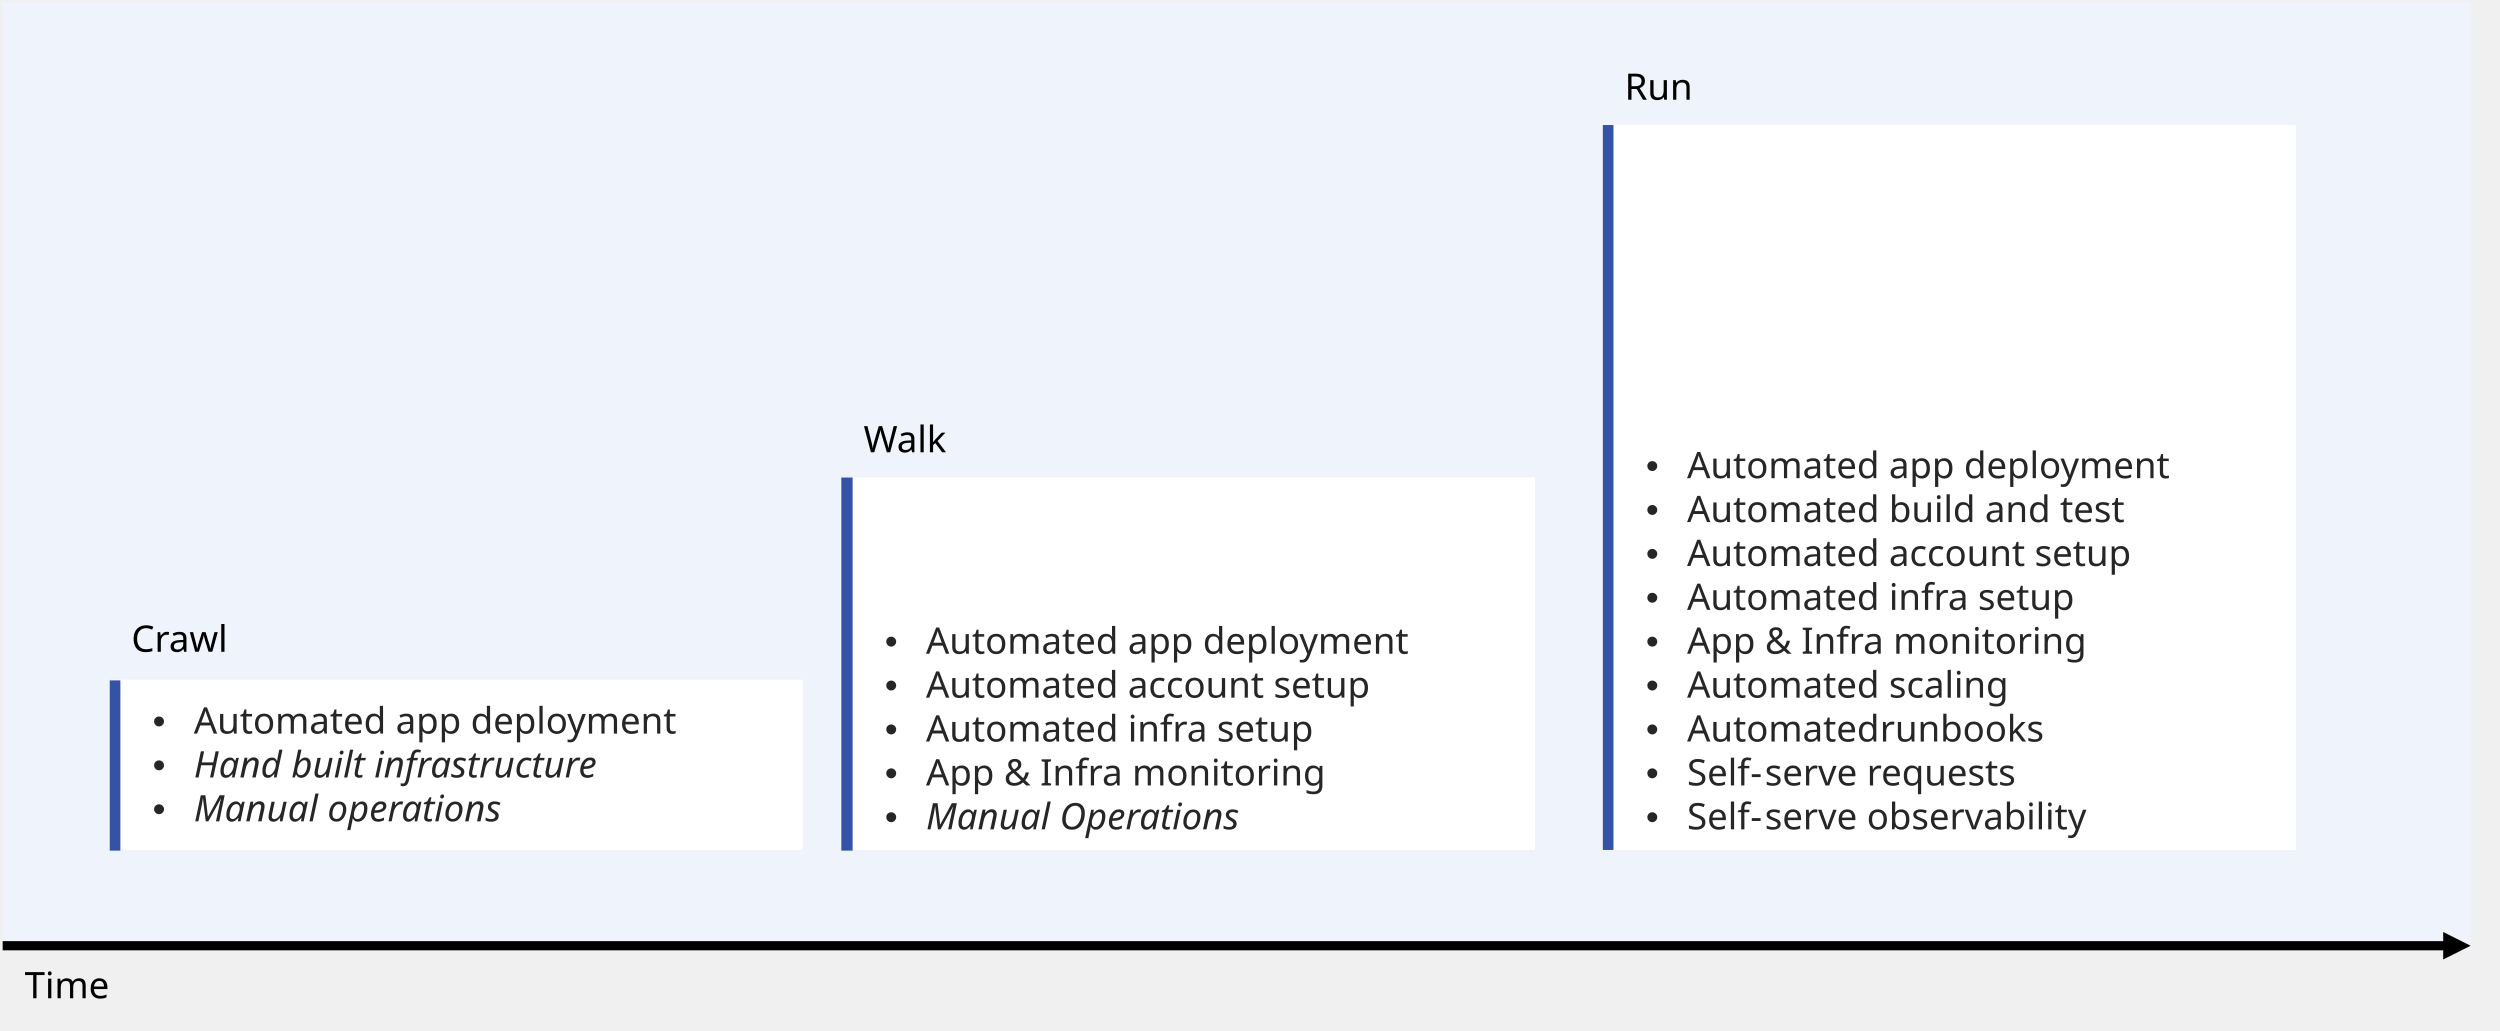
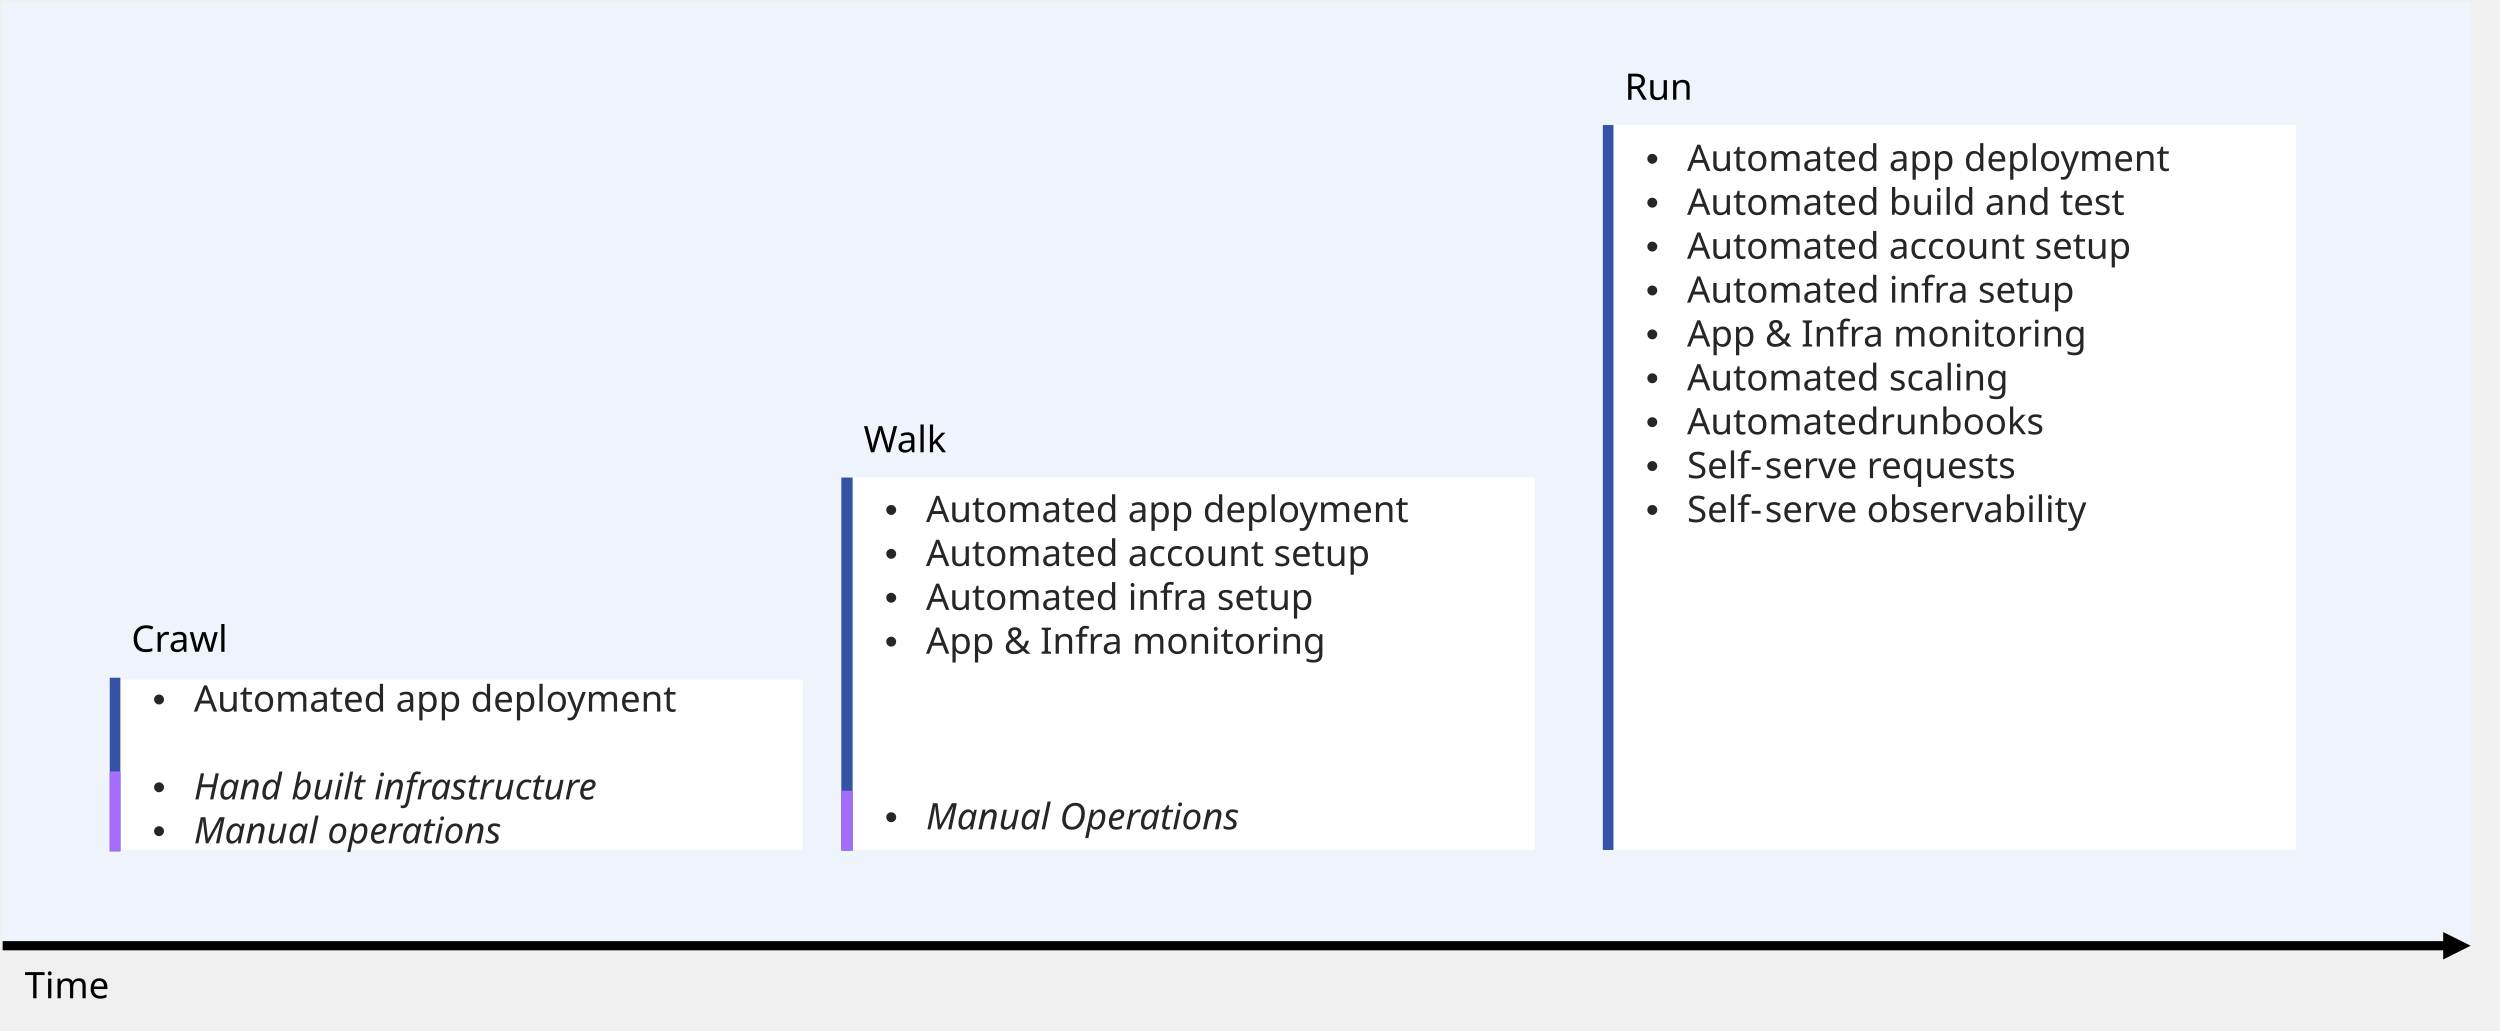
<svg xmlns="http://www.w3.org/2000/svg" width="3759" height="1549" xml:space="preserve" overflow="hidden">
  <g transform="translate(-297 -554)">
    <g>
      <rect x="301" y="557" width="3711" height="1426" fill="#EFF4FC" fill-opacity="1" />
      <rect x="462" y="1576" width="1042" height="256" fill="#FFFFFF" fill-opacity="1" />
-       <text fill="#262626" fill-opacity="1" font-family="Arial,Arial_MSFontService,sans-serif" font-style="normal" font-variant="normal" font-weight="400" font-stretch="normal" font-size="55" text-anchor="start" direction="ltr" writing-mode="lr-tb" unicode-bidi="normal" text-decoration="none" transform="matrix(1 0 0 1 526.52 1657)">•</text>
-       <text fill="#262626" fill-opacity="1" font-family="IBM Plex Sans,IBM Plex Sans_MSFontService,sans-serif" font-style="normal" font-variant="normal" font-weight="400" font-stretch="normal" font-size="55" text-anchor="start" direction="ltr" writing-mode="lr-tb" unicode-bidi="normal" text-decoration="none" transform="matrix(1 0 0 1 588.395 1657)">Automated app deployment</text>
-       <text fill="#262626" fill-opacity="1" font-family="Arial,Arial_MSFontService,sans-serif" font-style="normal" font-variant="normal" font-weight="400" font-stretch="normal" font-size="55" text-anchor="start" direction="ltr" writing-mode="lr-tb" unicode-bidi="normal" text-decoration="none" transform="matrix(1 0 0 1 526.52 1723)">•</text>
-       <text fill="#262626" fill-opacity="1" font-family="IBM Plex Sans,IBM Plex Sans_MSFontService,sans-serif" font-style="italic" font-variant="normal" font-weight="400" font-stretch="normal" font-size="55" text-anchor="start" direction="ltr" writing-mode="lr-tb" unicode-bidi="normal" text-decoration="none" transform="matrix(1 0 0 1 588.395 1723)">Hand built infrastructure</text>
-       <text fill="#262626" fill-opacity="1" font-family="Arial,Arial_MSFontService,sans-serif" font-style="normal" font-variant="normal" font-weight="400" font-stretch="normal" font-size="55" text-anchor="start" direction="ltr" writing-mode="lr-tb" unicode-bidi="normal" text-decoration="none" transform="matrix(1 0 0 1 526.52 1789)">•</text>
-       <text fill="#262626" fill-opacity="1" font-family="IBM Plex Sans,IBM Plex Sans_MSFontService,sans-serif" font-style="italic" font-variant="normal" font-weight="400" font-stretch="normal" font-size="55" text-anchor="start" direction="ltr" writing-mode="lr-tb" unicode-bidi="normal" text-decoration="none" transform="matrix(1 0 0 1 588.395 1789)">Manual operations</text>
+       <text fill="#262626" fill-opacity="1" font-family="Arial,Arial_MSFontService,sans-serif" font-style="normal" font-variant="normal" font-weight="400" font-stretch="normal" font-size="55" text-anchor="start" direction="ltr" writing-mode="lr-tb" unicode-bidi="normal" text-decoration="none" transform="matrix(1 0 0 1 526.52 1624)">•</text>
+       <text fill="#262626" fill-opacity="1" font-family="IBM Plex Sans,IBM Plex Sans_MSFontService,sans-serif" font-style="normal" font-variant="normal" font-weight="400" font-stretch="normal" font-size="55" text-anchor="start" direction="ltr" writing-mode="lr-tb" unicode-bidi="normal" text-decoration="none" transform="matrix(1 0 0 1 588.395 1624)">Automated app deployment</text>
+       <text fill="#262626" fill-opacity="1" font-family="Arial,Arial_MSFontService,sans-serif" font-style="normal" font-variant="normal" font-weight="400" font-stretch="normal" font-size="55" text-anchor="start" direction="ltr" writing-mode="lr-tb" unicode-bidi="normal" text-decoration="none" transform="matrix(1 0 0 1 526.52 1756)">•</text>
+       <text fill="#262626" fill-opacity="1" font-family="IBM Plex Sans,IBM Plex Sans_MSFontService,sans-serif" font-style="italic" font-variant="normal" font-weight="400" font-stretch="normal" font-size="55" text-anchor="start" direction="ltr" writing-mode="lr-tb" unicode-bidi="normal" text-decoration="none" transform="matrix(1 0 0 1 588.395 1756)">Hand built infrastructure</text>
+       <text fill="#262626" fill-opacity="1" font-family="Arial,Arial_MSFontService,sans-serif" font-style="normal" font-variant="normal" font-weight="400" font-stretch="normal" font-size="55" text-anchor="start" direction="ltr" writing-mode="lr-tb" unicode-bidi="normal" text-decoration="none" transform="matrix(1 0 0 1 526.52 1822)">•</text>
+       <text fill="#262626" fill-opacity="1" font-family="IBM Plex Sans,IBM Plex Sans_MSFontService,sans-serif" font-style="italic" font-variant="normal" font-weight="400" font-stretch="normal" font-size="55" text-anchor="start" direction="ltr" writing-mode="lr-tb" unicode-bidi="normal" text-decoration="none" transform="matrix(1 0 0 1 588.395 1822)">Manual operations</text>
      <path d="M301 1969.12 3977.46 1969.13 3977.46 1982.88 301 1982.87ZM3970.57 1955.38 4011.82 1976 3970.57 1996.63Z" fill="#000000" fill-rule="nonzero" fill-opacity="1" />
      <text fill="#000000" fill-opacity="1" font-family="IBM Plex Sans,IBM Plex Sans_MSFontService,sans-serif" font-style="normal" font-variant="normal" font-weight="400" font-stretch="normal" font-size="55" text-anchor="start" direction="ltr" writing-mode="lr-tb" unicode-bidi="normal" text-decoration="none" transform="matrix(1 0 0 1 494.559 1534)">Crawl</text>
      <text fill="#000000" fill-opacity="1" font-family="IBM Plex Sans,IBM Plex Sans_MSFontService,sans-serif" font-style="normal" font-variant="normal" font-weight="400" font-stretch="normal" font-size="55" text-anchor="start" direction="ltr" writing-mode="lr-tb" unicode-bidi="normal" text-decoration="none" transform="matrix(1 0 0 1 1595.45 1234)">Walk</text>
      <text fill="#000000" fill-opacity="1" font-family="IBM Plex Sans,IBM Plex Sans_MSFontService,sans-serif" font-style="normal" font-variant="normal" font-weight="400" font-stretch="normal" font-size="55" text-anchor="start" direction="ltr" writing-mode="lr-tb" unicode-bidi="normal" text-decoration="none" transform="matrix(1 0 0 1 2739.82 704)">Run</text>
      <text fill="#000000" fill-opacity="1" font-family="IBM Plex Sans,IBM Plex Sans_MSFontService,sans-serif" font-style="normal" font-variant="normal" font-weight="400" font-stretch="normal" font-size="55" text-anchor="start" direction="ltr" writing-mode="lr-tb" unicode-bidi="normal" text-decoration="none" transform="matrix(1 0 0 1 334.09 2055)">Time</text>
      <rect x="1562" y="1272" width="1043" height="560" fill="#FFFFFF" fill-opacity="1" />
+       <text fill="#262626" fill-opacity="1" font-family="Arial,Arial_MSFontService,sans-serif" font-style="normal" font-variant="normal" font-weight="400" font-stretch="normal" font-size="55" text-anchor="start" direction="ltr" writing-mode="lr-tb" unicode-bidi="normal" text-decoration="none" transform="matrix(1 0 0 1 1627.41 1339)">•</text>
+       <text fill="#262626" fill-opacity="1" font-family="IBM Plex Sans,IBM Plex Sans_MSFontService,sans-serif" font-style="normal" font-variant="normal" font-weight="400" font-stretch="normal" font-size="55" text-anchor="start" direction="ltr" writing-mode="lr-tb" unicode-bidi="normal" text-decoration="none" transform="matrix(1 0 0 1 1689.29 1339)">Automated app deployment</text>
+       <text fill="#262626" fill-opacity="1" font-family="Arial,Arial_MSFontService,sans-serif" font-style="normal" font-variant="normal" font-weight="400" font-stretch="normal" font-size="55" text-anchor="start" direction="ltr" writing-mode="lr-tb" unicode-bidi="normal" text-decoration="none" transform="matrix(1 0 0 1 1627.41 1405)">•</text>
+       <text fill="#262626" fill-opacity="1" font-family="IBM Plex Sans,IBM Plex Sans_MSFontService,sans-serif" font-style="normal" font-variant="normal" font-weight="400" font-stretch="normal" font-size="55" text-anchor="start" direction="ltr" writing-mode="lr-tb" unicode-bidi="normal" text-decoration="none" transform="matrix(1 0 0 1 1689.29 1405)">Automated account setup</text>
+       <text fill="#262626" fill-opacity="1" font-family="Arial,Arial_MSFontService,sans-serif" font-style="normal" font-variant="normal" font-weight="400" font-stretch="normal" font-size="55" text-anchor="start" direction="ltr" writing-mode="lr-tb" unicode-bidi="normal" text-decoration="none" transform="matrix(1 0 0 1 1627.41 1471)">•</text>
+       <text fill="#262626" fill-opacity="1" font-family="IBM Plex Sans,IBM Plex Sans_MSFontService,sans-serif" font-style="normal" font-variant="normal" font-weight="400" font-stretch="normal" font-size="55" text-anchor="start" direction="ltr" writing-mode="lr-tb" unicode-bidi="normal" text-decoration="none" transform="matrix(1 0 0 1 1689.29 1471)">Automated infra setup</text>
      <text fill="#262626" fill-opacity="1" font-family="Arial,Arial_MSFontService,sans-serif" font-style="normal" font-variant="normal" font-weight="400" font-stretch="normal" font-size="55" text-anchor="start" direction="ltr" writing-mode="lr-tb" unicode-bidi="normal" text-decoration="none" transform="matrix(1 0 0 1 1627.41 1537)">•</text>
-       <text fill="#262626" fill-opacity="1" font-family="IBM Plex Sans,IBM Plex Sans_MSFontService,sans-serif" font-style="normal" font-variant="normal" font-weight="400" font-stretch="normal" font-size="55" text-anchor="start" direction="ltr" writing-mode="lr-tb" unicode-bidi="normal" text-decoration="none" transform="matrix(1 0 0 1 1689.29 1537)">Automated app deployment</text>
-       <text fill="#262626" fill-opacity="1" font-family="Arial,Arial_MSFontService,sans-serif" font-style="normal" font-variant="normal" font-weight="400" font-stretch="normal" font-size="55" text-anchor="start" direction="ltr" writing-mode="lr-tb" unicode-bidi="normal" text-decoration="none" transform="matrix(1 0 0 1 1627.41 1603)">•</text>
-       <text fill="#262626" fill-opacity="1" font-family="IBM Plex Sans,IBM Plex Sans_MSFontService,sans-serif" font-style="normal" font-variant="normal" font-weight="400" font-stretch="normal" font-size="55" text-anchor="start" direction="ltr" writing-mode="lr-tb" unicode-bidi="normal" text-decoration="none" transform="matrix(1 0 0 1 1689.29 1603)">Automated account setup</text>
-       <text fill="#262626" fill-opacity="1" font-family="Arial,Arial_MSFontService,sans-serif" font-style="normal" font-variant="normal" font-weight="400" font-stretch="normal" font-size="55" text-anchor="start" direction="ltr" writing-mode="lr-tb" unicode-bidi="normal" text-decoration="none" transform="matrix(1 0 0 1 1627.41 1669)">•</text>
-       <text fill="#262626" fill-opacity="1" font-family="IBM Plex Sans,IBM Plex Sans_MSFontService,sans-serif" font-style="normal" font-variant="normal" font-weight="400" font-stretch="normal" font-size="55" text-anchor="start" direction="ltr" writing-mode="lr-tb" unicode-bidi="normal" text-decoration="none" transform="matrix(1 0 0 1 1689.29 1669)">Automated infra setup</text>
-       <text fill="#262626" fill-opacity="1" font-family="Arial,Arial_MSFontService,sans-serif" font-style="normal" font-variant="normal" font-weight="400" font-stretch="normal" font-size="55" text-anchor="start" direction="ltr" writing-mode="lr-tb" unicode-bidi="normal" text-decoration="none" transform="matrix(1 0 0 1 1627.41 1735)">•</text>
-       <text fill="#262626" fill-opacity="1" font-family="IBM Plex Sans,IBM Plex Sans_MSFontService,sans-serif" font-style="normal" font-variant="normal" font-weight="400" font-stretch="normal" font-size="55" text-anchor="start" direction="ltr" writing-mode="lr-tb" unicode-bidi="normal" text-decoration="none" transform="matrix(1 0 0 1 1689.29 1735)">App &amp; Infra monitoring</text>
+       <text fill="#262626" fill-opacity="1" font-family="IBM Plex Sans,IBM Plex Sans_MSFontService,sans-serif" font-style="normal" font-variant="normal" font-weight="400" font-stretch="normal" font-size="55" text-anchor="start" direction="ltr" writing-mode="lr-tb" unicode-bidi="normal" text-decoration="none" transform="matrix(1 0 0 1 1689.29 1537)">App &amp; Infra monitoring</text>
      <text fill="#262626" fill-opacity="1" font-family="Arial,Arial_MSFontService,sans-serif" font-style="normal" font-variant="normal" font-weight="400" font-stretch="normal" font-size="55" text-anchor="start" direction="ltr" writing-mode="lr-tb" unicode-bidi="normal" text-decoration="none" transform="matrix(1 0 0 1 1627.41 1801)">•</text>
      <text fill="#262626" fill-opacity="1" font-family="IBM Plex Sans,IBM Plex Sans_MSFontService,sans-serif" font-style="italic" font-variant="normal" font-weight="400" font-stretch="normal" font-size="55" text-anchor="start" direction="ltr" writing-mode="lr-tb" unicode-bidi="normal" text-decoration="none" transform="matrix(1 0 0 1 1689.29 1801)">Manual Operations</text>
      <rect x="2707" y="742" width="1042" height="1090" fill="#FFFFFF" fill-opacity="1" />
+       <text fill="#262626" fill-opacity="1" font-family="Arial,Arial_MSFontService,sans-serif" font-style="normal" font-variant="normal" font-weight="400" font-stretch="normal" font-size="55" text-anchor="start" direction="ltr" writing-mode="lr-tb" unicode-bidi="normal" text-decoration="none" transform="matrix(1 0 0 1 2771.78 811)">•</text>
+       <text fill="#262626" fill-opacity="1" font-family="IBM Plex Sans,IBM Plex Sans_MSFontService,sans-serif" font-style="normal" font-variant="normal" font-weight="400" font-stretch="normal" font-size="55" text-anchor="start" direction="ltr" writing-mode="lr-tb" unicode-bidi="normal" text-decoration="none" transform="matrix(1 0 0 1 2833.65 811)">Automated app deployment</text>
+       <text fill="#262626" fill-opacity="1" font-family="Arial,Arial_MSFontService,sans-serif" font-style="normal" font-variant="normal" font-weight="400" font-stretch="normal" font-size="55" text-anchor="start" direction="ltr" writing-mode="lr-tb" unicode-bidi="normal" text-decoration="none" transform="matrix(1 0 0 1 2771.78 877)">•</text>
+       <text fill="#262626" fill-opacity="1" font-family="IBM Plex Sans,IBM Plex Sans_MSFontService,sans-serif" font-style="normal" font-variant="normal" font-weight="400" font-stretch="normal" font-size="55" text-anchor="start" direction="ltr" writing-mode="lr-tb" unicode-bidi="normal" text-decoration="none" transform="matrix(1 0 0 1 2833.65 877)">Automated build and test</text>
+       <text fill="#262626" fill-opacity="1" font-family="Arial,Arial_MSFontService,sans-serif" font-style="normal" font-variant="normal" font-weight="400" font-stretch="normal" font-size="55" text-anchor="start" direction="ltr" writing-mode="lr-tb" unicode-bidi="normal" text-decoration="none" transform="matrix(1 0 0 1 2771.78 943)">•</text>
+       <text fill="#262626" fill-opacity="1" font-family="IBM Plex Sans,IBM Plex Sans_MSFontService,sans-serif" font-style="normal" font-variant="normal" font-weight="400" font-stretch="normal" font-size="55" text-anchor="start" direction="ltr" writing-mode="lr-tb" unicode-bidi="normal" text-decoration="none" transform="matrix(1 0 0 1 2833.65 943)">Automated account setup</text>
+       <text fill="#262626" fill-opacity="1" font-family="Arial,Arial_MSFontService,sans-serif" font-style="normal" font-variant="normal" font-weight="400" font-stretch="normal" font-size="55" text-anchor="start" direction="ltr" writing-mode="lr-tb" unicode-bidi="normal" text-decoration="none" transform="matrix(1 0 0 1 2771.78 1009)">•</text>
+       <text fill="#262626" fill-opacity="1" font-family="IBM Plex Sans,IBM Plex Sans_MSFontService,sans-serif" font-style="normal" font-variant="normal" font-weight="400" font-stretch="normal" font-size="55" text-anchor="start" direction="ltr" writing-mode="lr-tb" unicode-bidi="normal" text-decoration="none" transform="matrix(1 0 0 1 2833.65 1009)">Automated infra setup</text>
+       <text fill="#262626" fill-opacity="1" font-family="Arial,Arial_MSFontService,sans-serif" font-style="normal" font-variant="normal" font-weight="400" font-stretch="normal" font-size="55" text-anchor="start" direction="ltr" writing-mode="lr-tb" unicode-bidi="normal" text-decoration="none" transform="matrix(1 0 0 1 2771.78 1075)">•</text>
+       <text fill="#262626" fill-opacity="1" font-family="IBM Plex Sans,IBM Plex Sans_MSFontService,sans-serif" font-style="normal" font-variant="normal" font-weight="400" font-stretch="normal" font-size="55" text-anchor="start" direction="ltr" writing-mode="lr-tb" unicode-bidi="normal" text-decoration="none" transform="matrix(1 0 0 1 2833.65 1075)">App &amp; Infra monitoring</text>
+       <text fill="#262626" fill-opacity="1" font-family="Arial,Arial_MSFontService,sans-serif" font-style="normal" font-variant="normal" font-weight="400" font-stretch="normal" font-size="55" text-anchor="start" direction="ltr" writing-mode="lr-tb" unicode-bidi="normal" text-decoration="none" transform="matrix(1 0 0 1 2771.78 1141)">•</text>
+       <text fill="#262626" fill-opacity="1" font-family="IBM Plex Sans,IBM Plex Sans_MSFontService,sans-serif" font-style="normal" font-variant="normal" font-weight="400" font-stretch="normal" font-size="55" text-anchor="start" direction="ltr" writing-mode="lr-tb" unicode-bidi="normal" text-decoration="none" transform="matrix(1 0 0 1 2833.65 1141)">Automated scaling</text>
+       <text fill="#262626" fill-opacity="1" font-family="Arial,Arial_MSFontService,sans-serif" font-style="normal" font-variant="normal" font-weight="400" font-stretch="normal" font-size="55" text-anchor="start" direction="ltr" writing-mode="lr-tb" unicode-bidi="normal" text-decoration="none" transform="matrix(1 0 0 1 2771.78 1207)">•</text>
+       <text fill="#262626" fill-opacity="1" font-family="IBM Plex Sans,IBM Plex Sans_MSFontService,sans-serif" font-style="normal" font-variant="normal" font-weight="400" font-stretch="normal" font-size="55" text-anchor="start" direction="ltr" writing-mode="lr-tb" unicode-bidi="normal" text-decoration="none" transform="matrix(1 0 0 1 2833.65 1207)">Automated</text>
+       <text fill="#262626" fill-opacity="1" font-family="IBM Plex Sans,IBM Plex Sans_MSFontService,sans-serif" font-style="normal" font-variant="normal" font-weight="400" font-stretch="normal" font-size="55" text-anchor="start" direction="ltr" writing-mode="lr-tb" unicode-bidi="normal" text-decoration="none" transform="matrix(1 0 0 1 3123.55 1207)">runbooks</text>
      <text fill="#262626" fill-opacity="1" font-family="Arial,Arial_MSFontService,sans-serif" font-style="normal" font-variant="normal" font-weight="400" font-stretch="normal" font-size="55" text-anchor="start" direction="ltr" writing-mode="lr-tb" unicode-bidi="normal" text-decoration="none" transform="matrix(1 0 0 1 2771.78 1273)">•</text>
-       <text fill="#262626" fill-opacity="1" font-family="IBM Plex Sans,IBM Plex Sans_MSFontService,sans-serif" font-style="normal" font-variant="normal" font-weight="400" font-stretch="normal" font-size="55" text-anchor="start" direction="ltr" writing-mode="lr-tb" unicode-bidi="normal" text-decoration="none" transform="matrix(1 0 0 1 2833.65 1273)">Automated app deployment</text>
+       <text fill="#262626" fill-opacity="1" font-family="IBM Plex Sans,IBM Plex Sans_MSFontService,sans-serif" font-style="normal" font-variant="normal" font-weight="400" font-stretch="normal" font-size="55" text-anchor="start" direction="ltr" writing-mode="lr-tb" unicode-bidi="normal" text-decoration="none" transform="matrix(1 0 0 1 2833.65 1273)">Self</text>
+       <text fill="#262626" fill-opacity="1" font-family="IBM Plex Sans,IBM Plex Sans_MSFontService,sans-serif" font-style="normal" font-variant="normal" font-weight="400" font-stretch="normal" font-size="55" text-anchor="start" direction="ltr" writing-mode="lr-tb" unicode-bidi="normal" text-decoration="none" transform="matrix(1 0 0 1 2928.75 1273)">-</text>
+       <text fill="#262626" fill-opacity="1" font-family="IBM Plex Sans,IBM Plex Sans_MSFontService,sans-serif" font-style="normal" font-variant="normal" font-weight="400" font-stretch="normal" font-size="55" text-anchor="start" direction="ltr" writing-mode="lr-tb" unicode-bidi="normal" text-decoration="none" transform="matrix(1 0 0 1 2950.53 1273)">serve requests</text>
      <text fill="#262626" fill-opacity="1" font-family="Arial,Arial_MSFontService,sans-serif" font-style="normal" font-variant="normal" font-weight="400" font-stretch="normal" font-size="55" text-anchor="start" direction="ltr" writing-mode="lr-tb" unicode-bidi="normal" text-decoration="none" transform="matrix(1 0 0 1 2771.78 1339)">•</text>
-       <text fill="#262626" fill-opacity="1" font-family="IBM Plex Sans,IBM Plex Sans_MSFontService,sans-serif" font-style="normal" font-variant="normal" font-weight="400" font-stretch="normal" font-size="55" text-anchor="start" direction="ltr" writing-mode="lr-tb" unicode-bidi="normal" text-decoration="none" transform="matrix(1 0 0 1 2833.65 1339)">Automated build and test</text>
-       <text fill="#262626" fill-opacity="1" font-family="Arial,Arial_MSFontService,sans-serif" font-style="normal" font-variant="normal" font-weight="400" font-stretch="normal" font-size="55" text-anchor="start" direction="ltr" writing-mode="lr-tb" unicode-bidi="normal" text-decoration="none" transform="matrix(1 0 0 1 2771.78 1405)">•</text>
-       <text fill="#262626" fill-opacity="1" font-family="IBM Plex Sans,IBM Plex Sans_MSFontService,sans-serif" font-style="normal" font-variant="normal" font-weight="400" font-stretch="normal" font-size="55" text-anchor="start" direction="ltr" writing-mode="lr-tb" unicode-bidi="normal" text-decoration="none" transform="matrix(1 0 0 1 2833.65 1405)">Automated account setup</text>
-       <text fill="#262626" fill-opacity="1" font-family="Arial,Arial_MSFontService,sans-serif" font-style="normal" font-variant="normal" font-weight="400" font-stretch="normal" font-size="55" text-anchor="start" direction="ltr" writing-mode="lr-tb" unicode-bidi="normal" text-decoration="none" transform="matrix(1 0 0 1 2771.78 1471)">•</text>
-       <text fill="#262626" fill-opacity="1" font-family="IBM Plex Sans,IBM Plex Sans_MSFontService,sans-serif" font-style="normal" font-variant="normal" font-weight="400" font-stretch="normal" font-size="55" text-anchor="start" direction="ltr" writing-mode="lr-tb" unicode-bidi="normal" text-decoration="none" transform="matrix(1 0 0 1 2833.65 1471)">Automated infra setup</text>
-       <text fill="#262626" fill-opacity="1" font-family="Arial,Arial_MSFontService,sans-serif" font-style="normal" font-variant="normal" font-weight="400" font-stretch="normal" font-size="55" text-anchor="start" direction="ltr" writing-mode="lr-tb" unicode-bidi="normal" text-decoration="none" transform="matrix(1 0 0 1 2771.78 1537)">•</text>
-       <text fill="#262626" fill-opacity="1" font-family="IBM Plex Sans,IBM Plex Sans_MSFontService,sans-serif" font-style="normal" font-variant="normal" font-weight="400" font-stretch="normal" font-size="55" text-anchor="start" direction="ltr" writing-mode="lr-tb" unicode-bidi="normal" text-decoration="none" transform="matrix(1 0 0 1 2833.65 1537)">App &amp; Infra monitoring</text>
-       <text fill="#262626" fill-opacity="1" font-family="Arial,Arial_MSFontService,sans-serif" font-style="normal" font-variant="normal" font-weight="400" font-stretch="normal" font-size="55" text-anchor="start" direction="ltr" writing-mode="lr-tb" unicode-bidi="normal" text-decoration="none" transform="matrix(1 0 0 1 2771.78 1603)">•</text>
-       <text fill="#262626" fill-opacity="1" font-family="IBM Plex Sans,IBM Plex Sans_MSFontService,sans-serif" font-style="normal" font-variant="normal" font-weight="400" font-stretch="normal" font-size="55" text-anchor="start" direction="ltr" writing-mode="lr-tb" unicode-bidi="normal" text-decoration="none" transform="matrix(1 0 0 1 2833.65 1603)">Automated scaling</text>
-       <text fill="#262626" fill-opacity="1" font-family="Arial,Arial_MSFontService,sans-serif" font-style="normal" font-variant="normal" font-weight="400" font-stretch="normal" font-size="55" text-anchor="start" direction="ltr" writing-mode="lr-tb" unicode-bidi="normal" text-decoration="none" transform="matrix(1 0 0 1 2771.78 1669)">•</text>
-       <text fill="#262626" fill-opacity="1" font-family="IBM Plex Sans,IBM Plex Sans_MSFontService,sans-serif" font-style="normal" font-variant="normal" font-weight="400" font-stretch="normal" font-size="55" text-anchor="start" direction="ltr" writing-mode="lr-tb" unicode-bidi="normal" text-decoration="none" transform="matrix(1 0 0 1 2833.65 1669)">Automated</text>
-       <text fill="#262626" fill-opacity="1" font-family="IBM Plex Sans,IBM Plex Sans_MSFontService,sans-serif" font-style="normal" font-variant="normal" font-weight="400" font-stretch="normal" font-size="55" text-anchor="start" direction="ltr" writing-mode="lr-tb" unicode-bidi="normal" text-decoration="none" transform="matrix(1 0 0 1 3123.55 1669)">runbooks</text>
-       <text fill="#262626" fill-opacity="1" font-family="Arial,Arial_MSFontService,sans-serif" font-style="normal" font-variant="normal" font-weight="400" font-stretch="normal" font-size="55" text-anchor="start" direction="ltr" writing-mode="lr-tb" unicode-bidi="normal" text-decoration="none" transform="matrix(1 0 0 1 2771.78 1735)">•</text>
-       <text fill="#262626" fill-opacity="1" font-family="IBM Plex Sans,IBM Plex Sans_MSFontService,sans-serif" font-style="normal" font-variant="normal" font-weight="400" font-stretch="normal" font-size="55" text-anchor="start" direction="ltr" writing-mode="lr-tb" unicode-bidi="normal" text-decoration="none" transform="matrix(1 0 0 1 2833.65 1735)">Self</text>
-       <text fill="#262626" fill-opacity="1" font-family="IBM Plex Sans,IBM Plex Sans_MSFontService,sans-serif" font-style="normal" font-variant="normal" font-weight="400" font-stretch="normal" font-size="55" text-anchor="start" direction="ltr" writing-mode="lr-tb" unicode-bidi="normal" text-decoration="none" transform="matrix(1 0 0 1 2928.75 1735)">-</text>
-       <text fill="#262626" fill-opacity="1" font-family="IBM Plex Sans,IBM Plex Sans_MSFontService,sans-serif" font-style="normal" font-variant="normal" font-weight="400" font-stretch="normal" font-size="55" text-anchor="start" direction="ltr" writing-mode="lr-tb" unicode-bidi="normal" text-decoration="none" transform="matrix(1 0 0 1 2950.53 1735)">serve requests</text>
-       <text fill="#262626" fill-opacity="1" font-family="Arial,Arial_MSFontService,sans-serif" font-style="normal" font-variant="normal" font-weight="400" font-stretch="normal" font-size="55" text-anchor="start" direction="ltr" writing-mode="lr-tb" unicode-bidi="normal" text-decoration="none" transform="matrix(1 0 0 1 2771.78 1801)">•</text>
-       <text fill="#262626" fill-opacity="1" font-family="IBM Plex Sans,IBM Plex Sans_MSFontService,sans-serif" font-style="normal" font-variant="normal" font-weight="400" font-stretch="normal" font-size="55" text-anchor="start" direction="ltr" writing-mode="lr-tb" unicode-bidi="normal" text-decoration="none" transform="matrix(1 0 0 1 2833.65 1801)">Self</text>
-       <text fill="#262626" fill-opacity="1" font-family="IBM Plex Sans,IBM Plex Sans_MSFontService,sans-serif" font-style="normal" font-variant="normal" font-weight="400" font-stretch="normal" font-size="55" text-anchor="start" direction="ltr" writing-mode="lr-tb" unicode-bidi="normal" text-decoration="none" transform="matrix(1 0 0 1 2928.75 1801)">-</text>
-       <text fill="#262626" fill-opacity="1" font-family="IBM Plex Sans,IBM Plex Sans_MSFontService,sans-serif" font-style="normal" font-variant="normal" font-weight="400" font-stretch="normal" font-size="55" text-anchor="start" direction="ltr" writing-mode="lr-tb" unicode-bidi="normal" text-decoration="none" transform="matrix(1 0 0 1 2950.53 1801)">serve observability</text>
-       <rect x="462" y="1577" width="16" height="256" fill="#3453A4" fill-opacity="1" />
+       <text fill="#262626" fill-opacity="1" font-family="IBM Plex Sans,IBM Plex Sans_MSFontService,sans-serif" font-style="normal" font-variant="normal" font-weight="400" font-stretch="normal" font-size="55" text-anchor="start" direction="ltr" writing-mode="lr-tb" unicode-bidi="normal" text-decoration="none" transform="matrix(1 0 0 1 2833.65 1339)">Self</text>
+       <text fill="#262626" fill-opacity="1" font-family="IBM Plex Sans,IBM Plex Sans_MSFontService,sans-serif" font-style="normal" font-variant="normal" font-weight="400" font-stretch="normal" font-size="55" text-anchor="start" direction="ltr" writing-mode="lr-tb" unicode-bidi="normal" text-decoration="none" transform="matrix(1 0 0 1 2928.75 1339)">-</text>
+       <text fill="#262626" fill-opacity="1" font-family="IBM Plex Sans,IBM Plex Sans_MSFontService,sans-serif" font-style="normal" font-variant="normal" font-weight="400" font-stretch="normal" font-size="55" text-anchor="start" direction="ltr" writing-mode="lr-tb" unicode-bidi="normal" text-decoration="none" transform="matrix(1 0 0 1 2950.53 1339)">serve observability</text>
+       <rect x="462" y="1573" width="16" height="261" fill="#3453A4" fill-opacity="1" />
      <rect x="1562" y="1272" width="17" height="561" fill="#3453A4" fill-opacity="1" />
      <rect x="2707" y="742" width="16" height="1090" fill="#3453A4" fill-opacity="1" />
+       <rect x="462" y="1714" width="16" height="120" fill="#A66CFB" fill-opacity="1" />
+       <rect x="1562" y="1743" width="17" height="89" fill="#A66CFB" fill-opacity="1" />
    </g>
  </g>
</svg>
